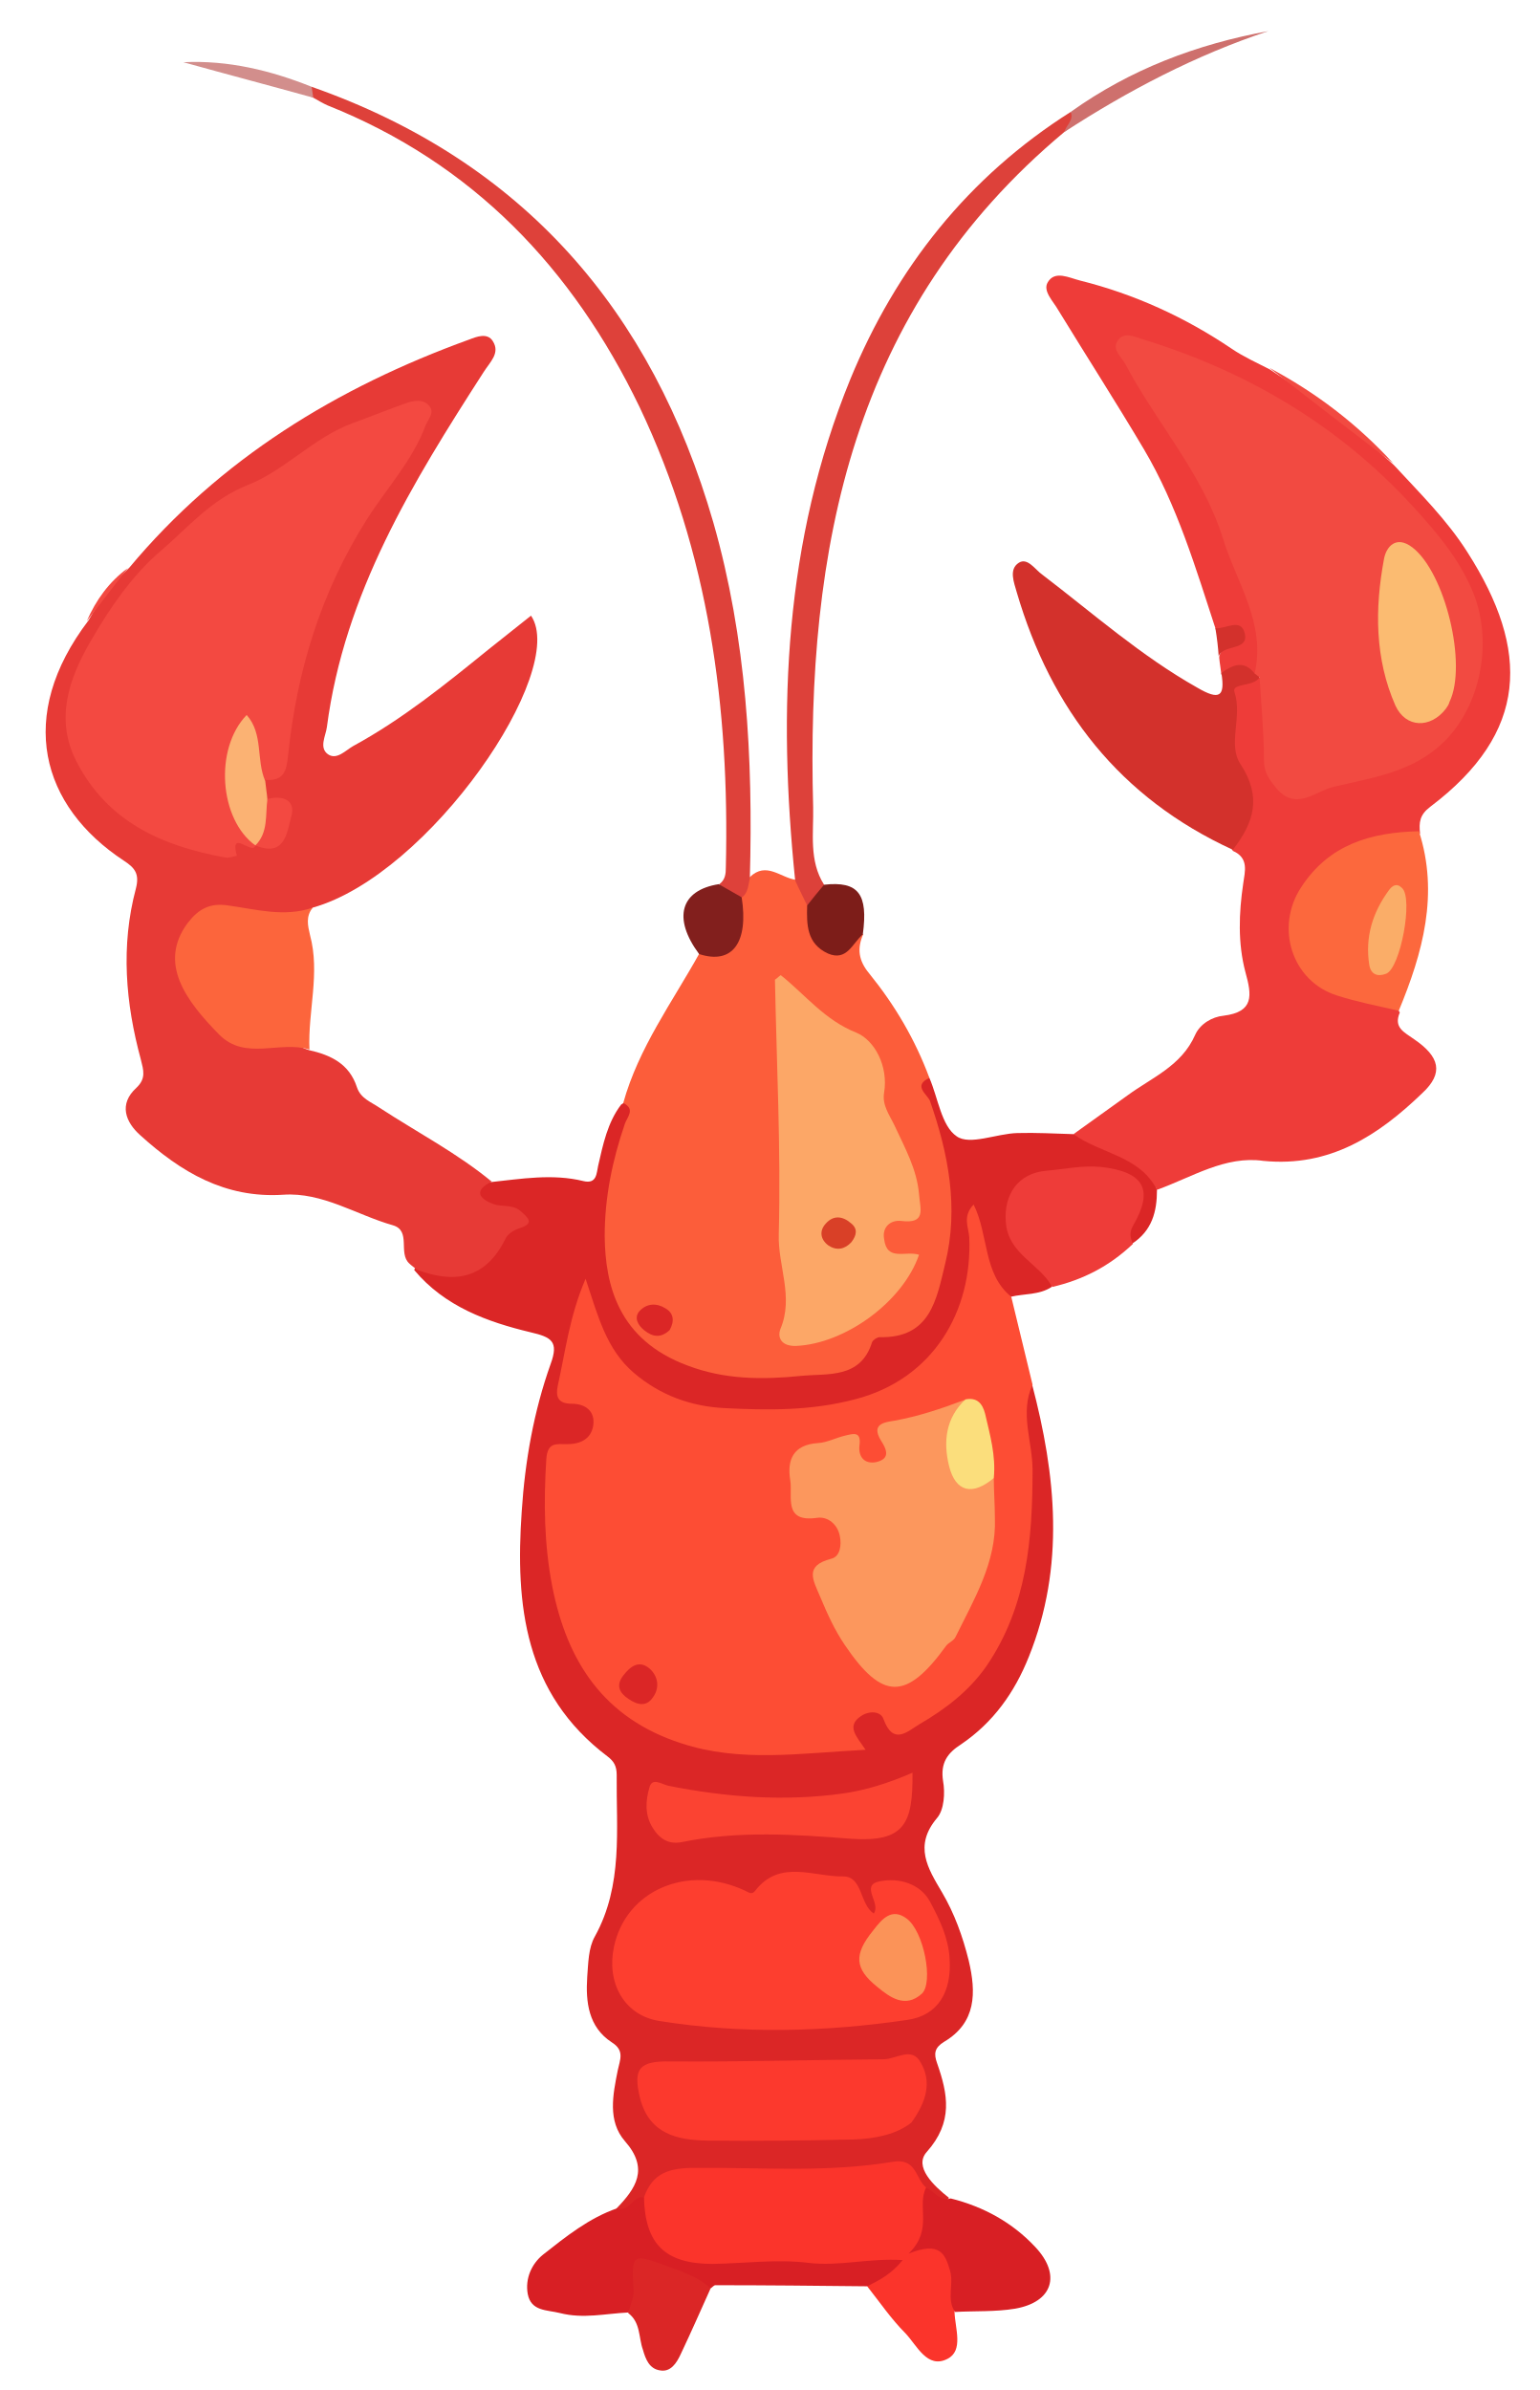
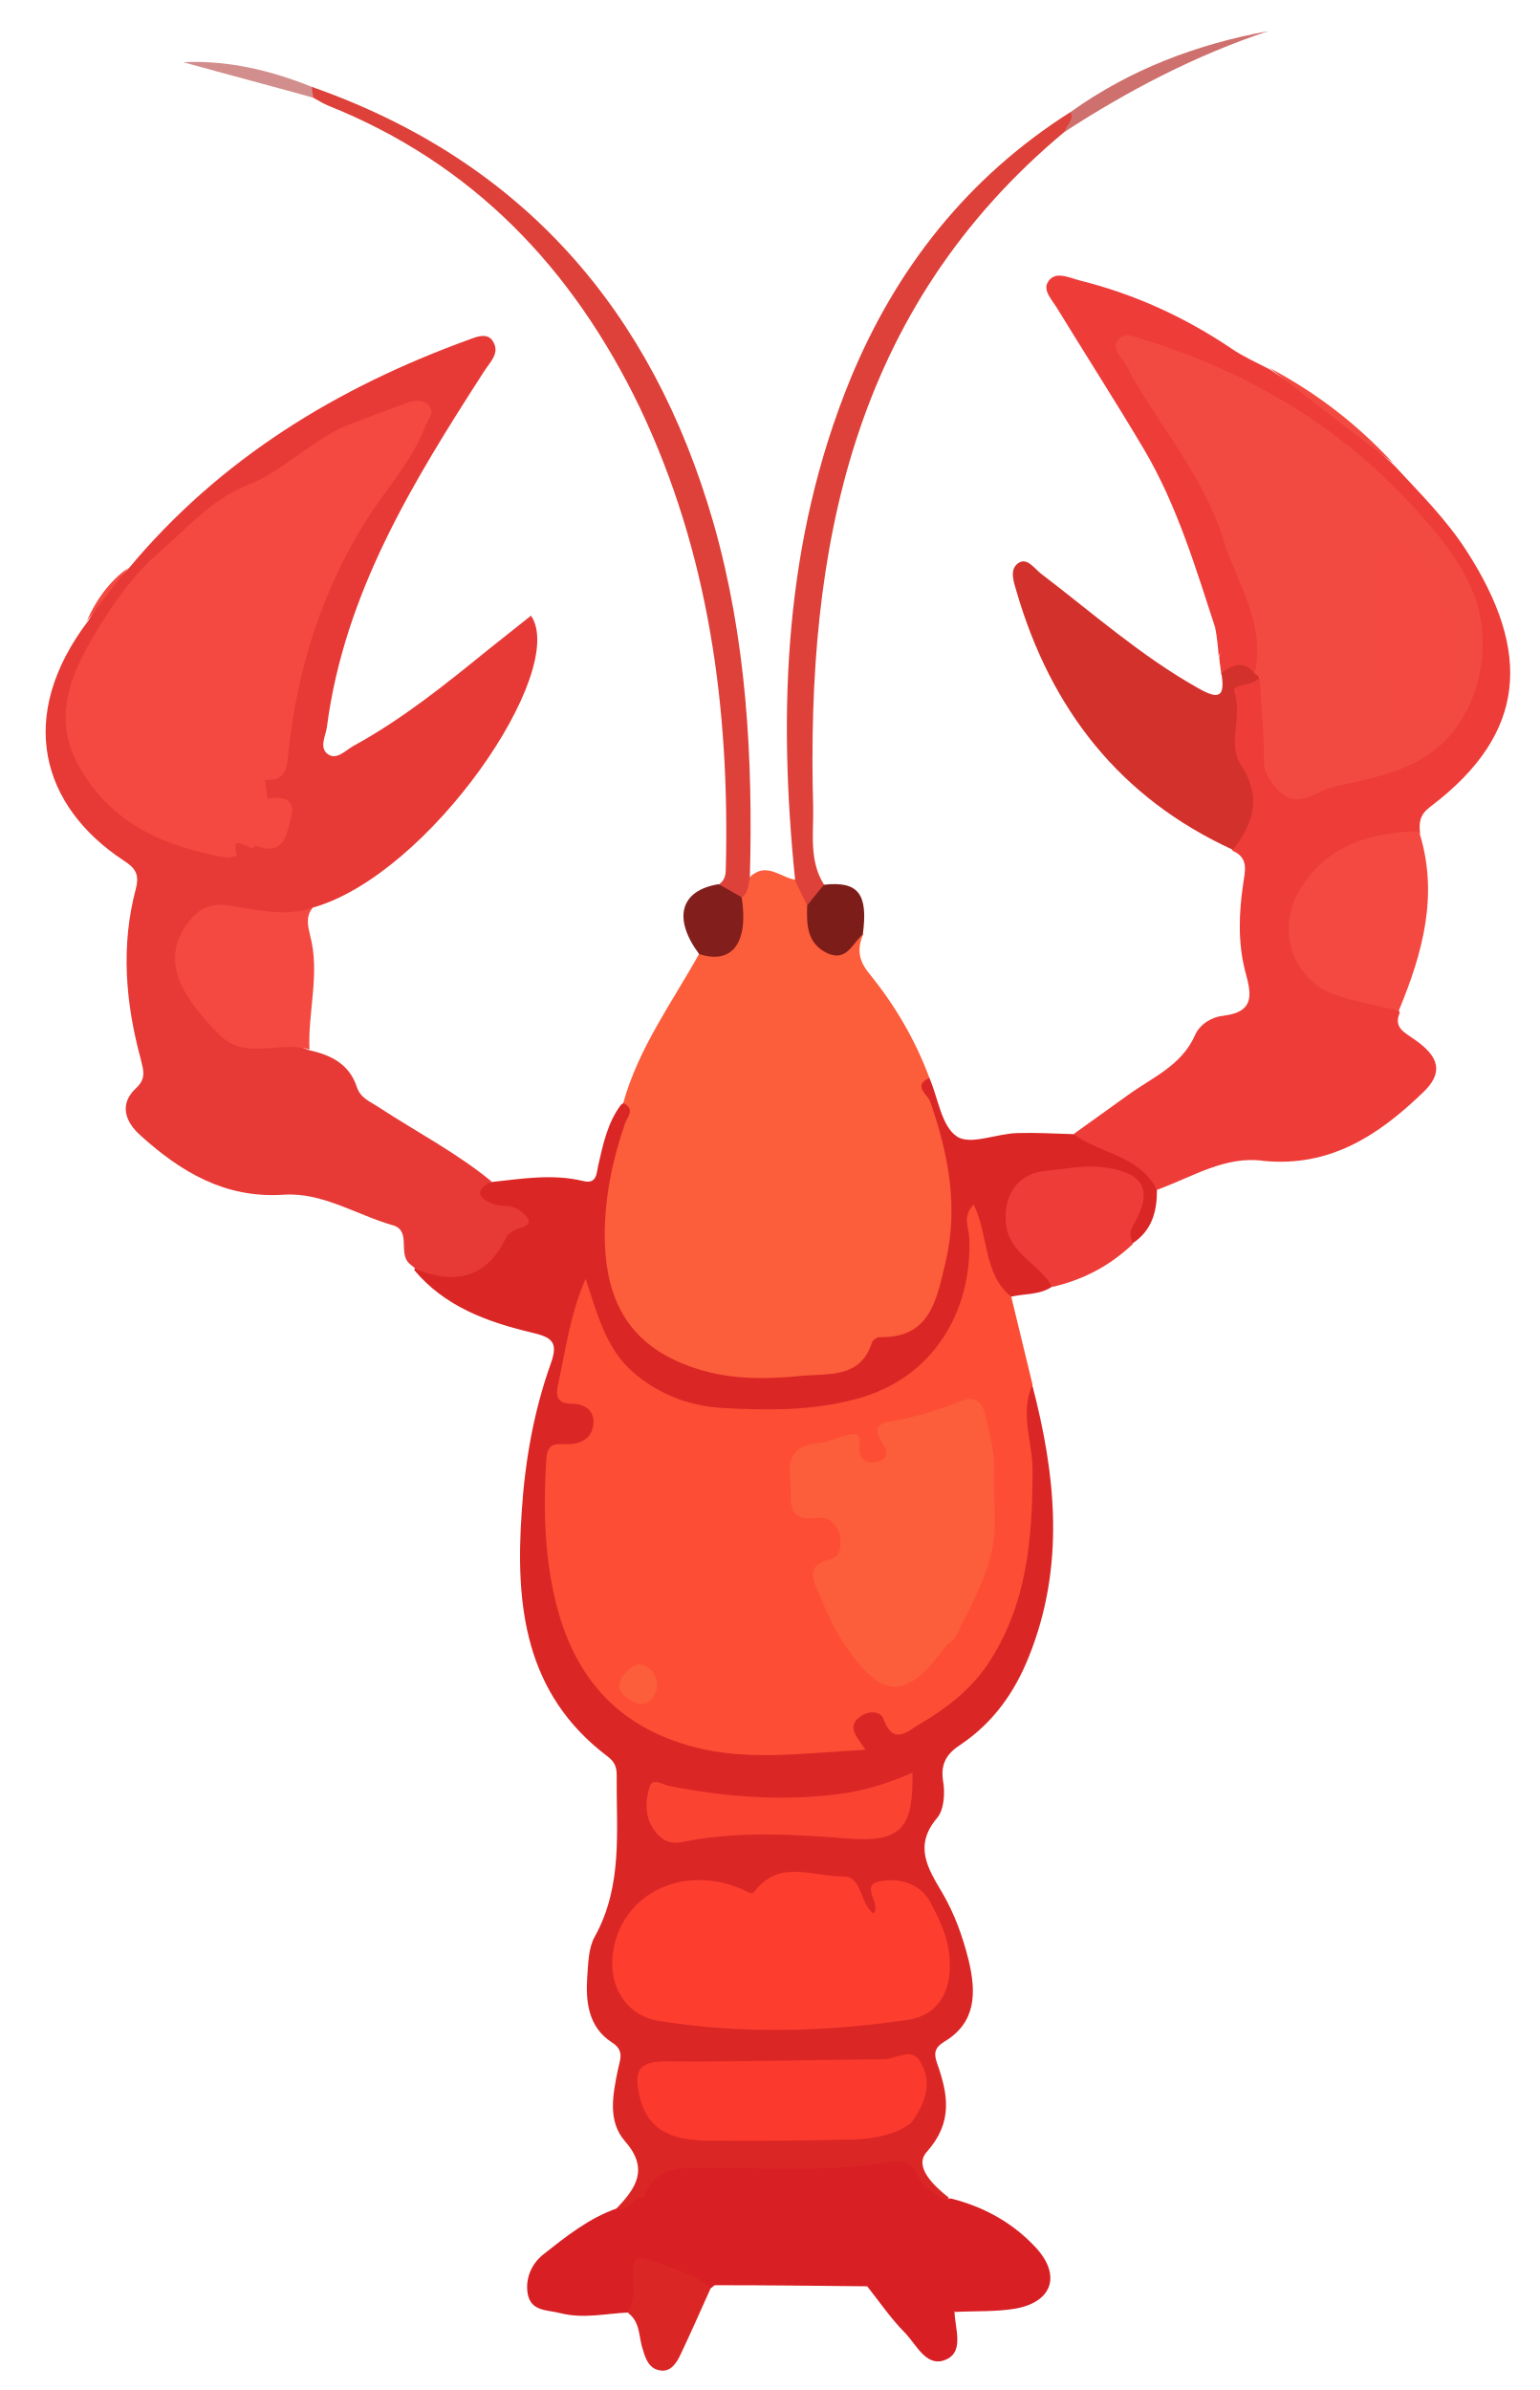
<svg xmlns="http://www.w3.org/2000/svg" version="1.1" id="Layer_1" x="0px" y="0px" viewBox="0 0 282.1 437.9" enable-background="new 0 0 282.1 437.9" xml:space="preserve">
  <g>
    <path fill="#DB2626" d="M170.3,197.5c1.6,3.7,2.2,8.8,5,10.7c2.4,1.7,7.3-0.5,11.1-0.6c3.4-0.1,6.9,0.1,10.3,0.2   c8.4,0.8,13.7,4.3,15.3,10.2c0,4-0.9,7.5-4.6,9.9c-2.2-1.2-1.2-2.9-0.6-4.5c1.7-4.9,0.4-7.2-4.8-8c-3.9-0.6-7.9-0.2-11.6,0.8   c-5.4,1.4-6.3,7.9-2,12.9c1.7,2,5,3.1,4.3,6.7c-2.3,1.5-5,1.2-7.5,1.8c-4.3-2.1-5-3.5-6.3-11.1c0.5,18.8-9.6,30.3-29.3,32.8   c-6.2,0.8-12.5,0.7-18.8-0.2c-12.3-1.7-17.9-6.5-23.8-19.7c-1.3,2.7-1.4,5.7-2.2,8.5c-1.1,3.7-1.8,6.8,2.9,9.3   c3.6,1.9,2.8,6.9-1.5,8c-4.3,1.2-4.9,3.9-5,7.3c-0.1,6.7,0.2,13.3,1.9,19.8c4.5,17.9,15.8,26.8,34.6,27.7c4.9,0.2,9.8-0.7,14.7-0.6   c1.4,0,2.3-0.2,2.9-2c1.9-5.5,3.2-6.1,7.7-3c2.5,1.7,4,0.5,5.8-0.5c9.2-5.3,14.5-13.5,17-23.7c2.6-10.2,1.9-20.6,1.2-31   c-0.3-4-0.3-4,2.1-5.6c4.4,16.7,6.1,33.4-0.6,50c-2.6,6.5-6.5,12-12.4,16c-2.5,1.6-3.8,3.4-3.3,6.7c0.4,2.2,0.2,5.3-1.1,6.8   c-4.3,5.1-1.7,9.2,0.9,13.6c2.3,3.9,3.8,8.1,4.9,12.5c1.4,5.9,1.4,11.4-4.5,14.9c-1.8,1.1-1.9,2.2-1.3,3.9c2,5.7,3,10.8-1.9,16.3   c-2.4,2.7,1.3,6.2,4.1,8.4c-1.8,2.1-3.1,0.3-4.6-0.5c-2.5-4.4-6.1-4.7-10.9-4.2c-9.7,1-19.5,0.8-29.3,0.5c-4.7-0.1-8.5,0.7-11,4.9   c-1.7,0.7-2.9,3.4-5.2,1.3c3.6-3.7,6.1-7.3,1.6-12.4c-3.2-3.7-2.2-8.5-1.3-13c0.4-1.9,1.3-3.6-1.1-5.1c-4.3-2.8-4.8-7.4-4.5-12   c0.2-2.5,0.2-5.3,1.4-7.4c5.2-9.4,3.9-19.6,4-29.6c0-1.6-0.5-2.5-1.7-3.4c-15.2-11.5-16.9-27.7-15.7-44.9c0.6-9.2,2.2-18.3,5.3-27   c1.5-4.1,0.2-4.9-3.7-5.8c-7.9-1.9-15.7-4.7-21.3-11.4c0.2-0.6,0.7-1.2,1.2-1c8.1,3,12.1-2.4,16-8c-1.2-1.7-3.7-1.3-5-2.8   c-2.1-2.4-2.4-4.2,1.7-4.3c5.7-0.6,11.4-1.6,17.1-0.2c2.5,0.6,2.4-1.5,2.7-2.8c0.9-3.9,1.7-7.9,4.2-11.2c2.2-1.6,2.1,0.3,2.1,1.5   c-0.1,2.8-1.1,5.4-1.9,8c-1.7,5.7-2.3,11.5-2,17.4c0.6,12.1,8.2,20,20.2,21.3c5.3,0.6,10.5,0.9,15.8,0.1c3.9-0.6,7.8-1,10-5   c0.6-1,1.7-1.8,2.9-1.8c6.6-0.5,8.5-5.4,9.9-10.7c2.7-9.8,1.4-19.4-1.7-28.9c-0.6-1.9-1.7-3.6-1.5-5.6   C168.3,197.5,168.6,196.1,170.3,197.5z" />
    <path fill="#E73A36" d="M90.1,216.5c-3.3,1.6-2.4,3.1,0.3,4.1c1.6,0.6,3.5,0,5,1.3c1.2,1.1,2.7,2.2-0.1,3.1c-1.2,0.4-2.2,1-2.7,2   c-3.6,7.3-9.3,8.3-16.3,5.6c-0.4-0.4-0.9-0.7-1.3-1.1c-2.1-1.9,0.4-6-3-7c-6.7-1.9-12.9-6.1-20.1-5.6c-10.7,0.7-18.8-4.2-26.2-10.9   c-2.7-2.4-4-5.7-0.7-8.7c1.8-1.7,1.3-3.2,0.8-5.2c-2.8-10.3-3.7-20.8-0.9-31.3c0.7-2.7-0.2-3.8-2.2-5.1c-15.2-10-19.8-26.5-6.5-44   c2-3.6,4.5-6.9,7.5-9.7C40.3,84.1,61.7,71,86,62.2c1.3-0.5,3.3-1.3,4.3,0.3c1.4,2.2-0.5,3.8-1.7,5.7c-13,20.2-25.5,40.5-28.7,65   c-0.2,1.6-1.5,3.8,0.2,5c1.6,1.1,3.2-0.7,4.6-1.5c9-4.9,16.9-11.3,24.8-17.7c2.6-2.1,5.2-4.1,7.8-6.2c6.9,10.1-18.6,47.5-40,53.5   c-3.1,3.2-6.8,2.1-10.5,1.8c-4.4-0.4-9.1-2.1-11.9,3.3c-2.8,5.3-0.2,9.3,2.8,13.4c3.1,4.2,6.8,7.1,12.4,5.8   c2.6-0.6,4.4,1.2,6.5,1.8c4,0.9,7.4,2.5,8.8,6.8c0.7,2.1,2.6,2.7,4.2,3.8C76.5,207.5,83.8,211.3,90.1,216.5z" />
    <path fill="#FD4D34" d="M189.2,253.7c-2.4,5.2,0,10.4,0,15.6c0,12.7-1,25-8.4,35.9c-3.2,4.6-7.5,7.9-12.3,10.7   c-2.2,1.3-4.8,4-6.6-0.9c-0.5-1.5-2.6-1.6-4.1-0.6c-2.9,1.9-0.7,3.9,0.8,6.2c-11.9,0.6-22.9,2.4-33.8-1.2   c-14.2-4.6-20.9-15-23.6-28.7c-1.5-7.7-1.6-15.4-1.1-23.3c0.2-3.2,1.8-2.8,3.8-2.8c2.4,0,4.4-0.9,4.8-3.4c0.4-2.7-1.5-4-3.9-4   c-2.6,0-3-1.3-2.6-3.3c1.4-6.2,2.1-12.6,5.1-19.6c2.3,6.9,3.8,12.9,8.8,17.2c4.9,4.2,10.6,6.2,16.7,6.5c7.9,0.4,15.8,0.5,23.8-1.6   c14.5-3.7,21.6-16.3,21-29.7c-0.1-1.8-1.3-3.8,0.8-6c2.8,5.6,1.7,12.7,6.9,16.9C186.6,242.9,187.9,248.3,189.2,253.7z" />
    <path fill="#EE3C39" d="M212,218c-3.2-6.3-10.4-6.6-15.3-10.2c3.3-2.4,6.6-4.7,9.9-7.1c4.5-3.3,9.9-5.4,12.4-11.1   c0.9-2,3.1-3.3,5.2-3.5c5.6-0.7,5.2-3.7,4-8c-1.4-5.3-1.2-10.8-0.4-16.2c0.3-2.2,1.1-4.7-1.9-6c-1-1.7,0.1-2.9,0.9-4.2   c1.3-2.1,1.9-4.5,0.9-6.7c-2.2-4.5-2.5-9.2-2.7-14c-0.2-5.8-0.1-6.3,6.2-6.9c3,4.2,1.7,9,2.1,13.6c0.5,5.9,2.1,7.3,7.8,5.9   c6.6-1.6,13.8-2.4,19.3-6.4c13.7-10.1,11.8-24.2,3.3-36.1c-11.6-16.2-28-25.9-45.4-34.3c-3.4-1.6-6.9-2.5-11.8-2.9   c3.3,6.5,6.7,11.9,10.2,17.2c7.4,10.8,11.4,23.1,14.9,35.6c0.6,2.3,0.6,4.7-0.9,6.8c-2.3,0.7-4.6,0-6.9,0.1c-0.1-1-0.3-2-0.4-3.1   c-0.1-1.7,4.2-4-0.6-5.1c-3.7-11.3-7.1-22.8-13.2-33.1c-5.1-8.6-10.5-17-15.7-25.5c-0.9-1.6-2.9-3.5-1.9-5.1   c1.3-2.2,3.9-0.8,5.9-0.3c10,2.5,19.2,6.7,27.8,12.5c2.2,1.5,4.7,2.6,7,3.8c8,5.2,15.6,11,22.7,17.5c4.7,5.1,9.7,10,13.5,16   c11.5,18,11.2,33-6.8,46.6c-2,1.5-2.1,2.9-1.9,4.9c-1.2,2.2-3.4,1.4-5.2,1.8c-5.9,1.3-11.2,3.4-14.7,8.8   c-4.9,7.6-1.8,15.8,6.8,18.5c3.2,1,7.3,0.1,9.4,3.7c-1.2,2.8,0.8,3.6,2.6,4.9c4.7,3.2,5.5,6.2,1.5,9.9c-8,7.7-16.9,13.6-29.1,12.4   C224.5,211.7,218.4,215.7,212,218z" />
    <path fill="#FC5D3A" d="M170.3,197.5c-3.1,1.4-0.4,3,0.1,4.2c3.4,9.7,5.3,19.6,2.8,29.8c-1.6,6.6-2.7,13.7-12,13.5   c-0.5,0-1.2,0.5-1.4,0.9c-2.1,6.8-8.2,5.7-13.1,6.2c-6.9,0.7-13.9,0.7-20.7-1.9c-12.7-4.7-15.1-14.7-15.2-23.7   c0-7.1,1.4-13.9,3.7-20.6c0.4-1.2,2-2.7-0.3-3.8c2.8-10.1,9-18.5,14-27.5c6.2-1,7-5.5,7-10.6c0.4-1.3,0.8-2.6,2.2-3.3   c3-2.9,5.6,0.1,8.4,0.5c2.5,0.5,2.7,2.6,3.4,4.5c1.4,7.6,1.4,7.7,9,5.4c-1.2,2.7-0.9,4.9,1.1,7.3   C164,184.2,167.7,190.5,170.3,197.5z" />
-     <path fill="#FB342B" d="M118,402.6c1.6-4.5,4.6-5.4,9.4-5.4c12-0.1,24.1,0.9,36.1-1.1c4.5-0.8,4.2,3.1,6.2,4.7   c0.2,0.6,0.2,1.2,0.4,1.7c1.3,3.6-0.7,7.8,3.9,10.9c2.8,1.8,1.6,6.6,0.9,10.2c0.1,3,1.7,7.1-1.3,8.6c-3.7,1.9-5.6-2.5-7.7-4.7   c-2.6-2.6-4.7-5.7-7-8.6c0.2-1.3,1.2-2,2.6-3.2c-10.3,0.8-20.1,0.2-29.8,0.5c-3.2,0.1-6.2-0.4-9.1-1.7   C117.8,412.1,116.1,407.6,118,402.6z" />
+     <path fill="#D81F24" d="M118,402.6c1.6-4.5,4.6-5.4,9.4-5.4c12-0.1,24.1,0.9,36.1-1.1c4.5-0.8,4.2,3.1,6.2,4.7   c0.2,0.6,0.2,1.2,0.4,1.7c1.3,3.6-0.7,7.8,3.9,10.9c2.8,1.8,1.6,6.6,0.9,10.2c0.1,3,1.7,7.1-1.3,8.6c-3.7,1.9-5.6-2.5-7.7-4.7   c-2.6-2.6-4.7-5.7-7-8.6c0.2-1.3,1.2-2,2.6-3.2c-10.3,0.8-20.1,0.2-29.8,0.5c-3.2,0.1-6.2-0.4-9.1-1.7   C117.8,412.1,116.1,407.6,118,402.6z" />
    <path fill="#D3312C" d="M223.8,123.3c2.1-1.5,4.1-2.4,6.1,0.1c0.5,0,0.8,0.2,0.9,0.7c-1.1,1.8-5.2,1-4.6,2.7   c1.5,4.5-1.3,9.6,1.1,13.2c4,6.1,2.4,10.8-1.4,15.7c-20.7-9.5-33.3-25.7-39.6-47.2c-0.5-1.8-1.5-4.2,0.4-5.4c1.6-1,3,1.3,4.3,2.2   c9.3,7.1,18.1,14.9,28.4,20.7C223.5,128.4,224.5,127.6,223.8,123.3z" />
    <path fill="#DE413A" d="M137.4,160.9c-0.3,1.3-0.3,2.6-1.4,3.5c-1.9,0.1-3.6-0.1-4.2-2.4c1.1-0.8,1.2-1.9,1.2-3.1   c0.7-29.2-3.1-57.6-15.8-84.3C104.9,49.1,86.6,29.9,60,19.3c-0.9-0.4-1.7-0.9-2.6-1.4c-1.3-0.5-1.2-1.2-0.3-2   c38.7,13.6,62.4,41,73.6,79.8C136.8,117,138,138.9,137.4,160.9z" />
    <path fill="#DD413A" d="M147.9,165.9c-0.7-1.5-1.5-3-2.2-4.6c-3.2-31.3-2-62.2,10.1-91.8c8.4-20.4,21.6-37.1,40.4-49   c2,2-0.2,2.7-1.2,3.7c-38.9,32.5-47.3,76.3-46,123.7c0.1,4.7-0.8,9.8,2,14.2C151.3,164.4,150.3,165.7,147.9,165.9z" />
-     <path fill="#FC653C" d="M56.7,192.3c-5.4-1.7-11.7,2.1-16.5-2.7c-6.1-6.2-11.3-13.1-5.8-20.5c2-2.6,4.1-3.7,7.4-3.2   c5.1,0.7,10.3,2.2,15.5,0.4c-1.3,1.6-0.9,3.3-0.5,5C58.7,178.3,56.4,185.3,56.7,192.3z" />
-     <path fill="#FC683D" d="M256.3,185.2c-3.8-0.9-7.6-1.6-11.3-2.8c-8.3-2.6-11.4-12.5-6.6-19.8c5.1-7.9,12.8-10.1,21.6-10.3   C263.7,163.8,260.7,174.6,256.3,185.2z" />
+     <path fill="#F34941" d="M56.7,192.3c-5.4-1.7-11.7,2.1-16.5-2.7c-6.1-6.2-11.3-13.1-5.8-20.5c2-2.6,4.1-3.7,7.4-3.2   c5.1,0.7,10.3,2.2,15.5,0.4c-1.3,1.6-0.9,3.3-0.5,5C58.7,178.3,56.4,185.3,56.7,192.3z" />
+     <path fill="#F34941" d="M256.3,185.2c-3.8-0.9-7.6-1.6-11.3-2.8c-8.3-2.6-11.4-12.5-6.6-19.8c5.1-7.9,12.8-10.1,21.6-10.3   C263.7,163.8,260.7,174.6,256.3,185.2z" />
    <path fill="#D81F24" d="M118,402.6c0.2,8.6,3.9,12.2,12.6,12.2c5.8-0.1,11.8-0.9,17.5-0.2c5.6,0.7,11.1-0.9,17.3-0.5   c-2.1,2.6-4.3,3.7-6.5,4.8c-9.3-0.1-18.5-0.2-27.8-0.2c-0.3,0-0.6,0.4-0.9,0.6c-3.6,0-6.5-2.2-9.7-3.3c-2.6-0.9-3.6-0.5-3.3,2.4   c0.2,2,0.7,4.3-2.1,5.3c-4.2,0.2-8.2,1.2-12.5,0.1c-2.4-0.6-5.3-0.3-5.9-3.5c-0.5-2.8,0.7-5.5,2.8-7.2c4.2-3.3,8.4-6.7,13.6-8.5   C115.4,405.4,115.9,402.2,118,402.6z" />
    <path fill="#EE3C39" d="M192.8,235.8c-2.3-4.3-8.1-6-8.5-11.9c-0.4-5.1,2.3-9,7.5-9.4c3.3-0.3,6.5-1,9.9-0.7   c7.9,0.9,9.8,4.1,5.9,10.8c-0.7,1.2-0.5,2.2,0,3.3C203.3,232,198.4,234.5,192.8,235.8z" />
    <path fill="#D81F24" d="M175,423.6c-1.6-2.3-0.2-5-0.9-7.5c-0.9-3.1-1.8-5.5-7.6-3.2c4.6-4.5,1.4-8.6,3.2-12.1   c1.5,0.7,2.5,2.6,4.5,2c6,1.5,11.3,4.4,15.5,8.9c4.8,5.1,3.2,10.1-3.7,11.3C182.4,423.6,178.6,423.4,175,423.6z" />
    <path fill="#DB2626" d="M115.1,423.8c0.3-1.3,1-2.6,1-3.9c-0.4-7.1-0.4-7.1,6.4-4.6c2.7,1,5.5,1.9,7.7,4c-1.8,4-3.6,8.1-5.5,12.1   c-0.7,1.5-1.8,3.3-3.8,2.9c-1.9-0.3-2.6-2-3.1-3.8C117,428.3,117.4,425.5,115.1,423.8z" />
    <path fill="#821F1D" d="M131.7,162c1.4,0.8,2.8,1.6,4.2,2.4c1.3,8.3-1.7,12.4-7.8,10.4C123.2,168.2,124.7,163.1,131.7,162z" />
    <path fill="#7D1D19" d="M147.9,165.9c1-1.3,2.1-2.6,3.1-3.8c6.3-0.7,8.1,1.7,7.1,9.1c-1.9,1.6-2.9,5-6.4,3.5   C147.8,172.9,147.8,169.4,147.9,165.9z" />
    <path fill="#CE706D" d="M195,24.2c0.4-1.3,1.8-2.2,1.2-3.7c10.9-7.8,23.1-12.4,36.2-14.8C219.1,10.1,206.7,16.6,195,24.2z" />
    <path fill="#D28E8C" d="M57.1,15.9c0.1,0.7,0.2,1.3,0.3,2c-7.9-2.2-15.9-4.3-23.8-6.5C41.8,11,49.6,12.9,57.1,15.9z" />
    <path fill="#F24A41" d="M255.3,84.9c-7.6-5.8-15.1-11.6-22.7-17.5C241.1,71.9,248.7,77.7,255.3,84.9z" />
-     <path fill="#D3312C" d="M222.7,115.1c1.9,0.2,4.7-2,5.4,1c0.7,3.2-3.9,1.9-4.8,4.1C223.2,118.6,223,116.9,222.7,115.1z" />
+     <path fill="#EE3C39" d="M222.7,115.1c1.9,0.2,4.7-2,5.4,1c0.7,3.2-3.9,1.9-4.8,4.1C223.2,118.6,223,116.9,222.7,115.1z" />
    <path fill="#F34941" d="M23.4,104.1c-2.5,3.2-5,6.5-7.5,9.7C17.6,109.9,20,106.6,23.4,104.1z" />
    <path fill="#FD3E2F" d="M160.1,350.6c1.4-1.9-2.6-5.2,1.1-5.9c3.5-0.7,7.4,0.4,9.2,3.7c1.7,3.2,3.4,6.6,3.6,10.5   c0.4,5.9-2,10.4-7.8,11.2c-15,2.2-30.2,2.6-45.3,0.2c-6.6-1-9.8-7.1-8.4-13.6c2.2-10.4,13.5-15.2,24-10.3c0.8,0.4,1.3,0.8,1.9,0   c4.5-5.8,10.7-2.5,16.1-2.6C158.1,343.8,157.5,348.9,160.1,350.6z" />
    <path fill="#FC392D" d="M167,388.9c-2.6,2.1-6.6,3-10.7,3.1c-8.9,0.2-17.9,0.3-26.8,0.2c-5.4-0.1-10.5-1.2-12.2-7.7   c-1.4-5.6-0.1-6.9,5.6-6.8c13,0.1,26-0.3,39-0.4c2.3,0,5.2-2.4,6.8,0.6C170.7,381.3,169.9,384.9,167,388.9z" />
    <path fill="#FB4332" d="M167.2,324.8c0.1,9.3-1.4,12.8-11.3,12.1c-10.3-0.8-20.6-1.5-30.9,0.6c-2.4,0.5-4.1-0.5-5.4-2.6   c-1.5-2.4-1.3-5-0.6-7.4c0.5-1.9,2.2-0.6,3.5-0.3c10.6,2.1,21.2,2.9,32,1.4C158.7,328,162.8,326.7,167.2,324.8z" />
    <path fill="#F34941" d="M46.8,154.9c-0.5,1.9-4.8-3.2-3.4,1.9c-0.7,0.1-1.5,0.5-2.2,0.3c-11.5-2.1-21.5-6.5-27.2-17.6   c-4-7.8-1.3-15.3,2.6-22c3.5-6.1,7.7-12.2,12.9-16.6c4.9-4.2,9.1-9.3,15.8-12c6.8-2.6,12.2-8.8,19.4-11.4c3.3-1.2,6.5-2.5,9.9-3.7   c1.3-0.4,2.8-0.7,3.9,0.4c1.3,1.3,0,2.5-0.5,3.7c-2.4,6.5-7.2,11.6-10.8,17.3c-8.4,13.3-12.8,27.7-14.4,43.1   c-0.3,3.2-0.9,4.8-4.2,4.6c-3.6-2.2-1.8-6.4-4-10.1C42.2,141.1,41.9,148.2,46.8,154.9z" />
-     <path fill="#FBB273" d="M46.8,154.9c-6.6-4.7-7.6-17.7-1.6-23.9c3.1,3.5,1.7,8.2,3.4,12.1c0.1,1.1,0.3,2.2,0.4,3.4   C50.7,149.8,51.1,153,46.8,154.9L46.8,154.9z" />
+     <path fill="#F34941" d="M46.8,154.9c-6.6-4.7-7.6-17.7-1.6-23.9c3.1,3.5,1.7,8.2,3.4,12.1c0.1,1.1,0.3,2.2,0.4,3.4   C50.7,149.8,51.1,153,46.8,154.9L46.8,154.9z" />
    <path fill="#F34941" d="M46.8,154.9c2.4-2.4,1.8-5.6,2.2-8.5c2.7-0.7,5.2,0.1,4.4,3.1C52.6,152.2,52.4,157.2,46.8,154.9z" />
-     <path fill="#FC975D" d="M182.1,270.8c0,2.5,0.2,4.9,0.2,7.4c0.3,8-3.8,14.8-7.2,21.7c-0.3,0.7-1.2,1-1.7,1.6   c-7.3,10.1-11.7,10.1-18.6-0.1c-1.9-2.8-3.2-5.7-4.5-8.8c-1.3-3.1-3-5.7,2-7c1.7-0.4,1.9-2.6,1.6-4.1c-0.4-2.2-2.2-3.7-4.2-3.4   c-6.3,0.9-4.4-4-4.9-6.9c-0.6-3.7,0.5-6.5,5.1-6.8c1.7-0.1,3.3-1,5.1-1.4c1.3-0.3,2.8-0.8,2.5,1.7c-0.3,2.1,0.8,3.6,3,3.2   c2.7-0.6,2-2.3,0.9-4c-1.8-3,0.6-3.3,2.5-3.6c4.4-0.8,8.6-2.2,12.8-3.8c0.4,2.6-1.7,4.6-1.9,7.2   C174.6,269.1,176.4,271.1,182.1,270.8z" />
-     <path fill="#FBDE7C" d="M182.1,270.8c-3.9,3.3-7,2.6-8.2-2.2c-1.1-4.5-0.6-8.8,3-12.2c2.1-0.4,3.1,0.7,3.6,2.6   C181.4,262.9,182.5,266.7,182.1,270.8z" />
-     <path fill="#DB2626" d="M115.2,311.3c-1.7-1.1-2.4-2.5-1-4.3c1.3-1.7,2.9-2.9,4.8-1.3c1.6,1.4,1.9,3.5,0.7,5.2   C118.5,312.8,116.8,312.4,115.2,311.3z" />
+     <path fill="#FC5D3A" d="M182.1,270.8c0,2.5,0.2,4.9,0.2,7.4c0.3,8-3.8,14.8-7.2,21.7c-0.3,0.7-1.2,1-1.7,1.6   c-7.3,10.1-11.7,10.1-18.6-0.1c-1.9-2.8-3.2-5.7-4.5-8.8c-1.3-3.1-3-5.7,2-7c1.7-0.4,1.9-2.6,1.6-4.1c-0.4-2.2-2.2-3.7-4.2-3.4   c-6.3,0.9-4.4-4-4.9-6.9c-0.6-3.7,0.5-6.5,5.1-6.8c1.7-0.1,3.3-1,5.1-1.4c1.3-0.3,2.8-0.8,2.5,1.7c-0.3,2.1,0.8,3.6,3,3.2   c2.7-0.6,2-2.3,0.9-4c-1.8-3,0.6-3.3,2.5-3.6c4.4-0.8,8.6-2.2,12.8-3.8c0.4,2.6-1.7,4.6-1.9,7.2   C174.6,269.1,176.4,271.1,182.1,270.8z" />
+     <path fill="#FC5D3A" d="M182.1,270.8c-3.9,3.3-7,2.6-8.2-2.2c-1.1-4.5-0.6-8.8,3-12.2c2.1-0.4,3.1,0.7,3.6,2.6   C181.4,262.9,182.5,266.7,182.1,270.8z" />
+     <path fill="#FC5D3A" d="M115.2,311.3c-1.7-1.1-2.4-2.5-1-4.3c1.3-1.7,2.9-2.9,4.8-1.3c1.6,1.4,1.9,3.5,0.7,5.2   C118.5,312.8,116.8,312.4,115.2,311.3z" />
    <path fill="#F24A41" d="M230.8,124.1c-0.3-0.2-0.6-0.5-0.9-0.7c2.1-9.2-3.3-16.6-5.8-24.7c-3.7-11.9-12.2-21.2-17.9-32   c-0.7-1.3-2.4-2.6-1.5-4.1c1.1-2,3.2-0.9,4.8-0.4c19.2,5.9,36,15.9,49.5,30.7c4.3,4.7,8.6,9.7,11.1,16.1c3.4,8.9,1.2,20.4-5.6,27   c-5.8,5.6-13.2,6.5-20.3,8.2c-3.2,0.8-6.9,4.6-10.5,0c-1.3-1.6-2.1-2.8-2.1-5C231.6,134.2,231.1,129.2,230.8,124.1z" />
-     <path fill="#FCA767" d="M168.4,229.9c-3,8.7-13.6,16.3-22.5,16.7c-2.7,0.1-3.5-1.5-2.9-3.1c2.5-5.9-0.5-11.6-0.3-17.4   c0.4-15.6-0.4-31.2-0.7-46.6c0.6-0.4,1-0.9,1.1-0.8c4.5,3.6,8,8.2,13.8,10.5c3.4,1.4,5.9,6.2,5.1,11c-0.4,2.3,1,4.1,1.9,6   c1.9,4.1,4.1,8,4.5,12.6c0.2,2.7,1.4,5.5-3.3,4.9c-1.9-0.2-3.5,1.1-3.1,3.3C162.5,231.2,165.9,229.1,168.4,229.9z" />
-     <path fill="#DB2626" d="M122.7,243.7c-1.6,1.5-3.1,1.3-4.7,0c-1.1-0.9-1.9-2.3-0.8-3.5c1.3-1.4,3.1-1.5,4.7-0.5   C123.5,240.6,123.6,242.1,122.7,243.7z" />
-     <path fill="#FAAD68" d="M256.9,162.7c2.1,1.9-0.3,14.7-2.9,15.7c-1.5,0.6-2.8,0.2-3.1-1.6c-0.8-5.1,0.6-9.6,3.6-13.7   C255.1,162.3,255.9,161.7,256.9,162.7z" />
-     <path fill="#FB9358" d="M160,353.7c1.6-2.1,3.4-4.2,6.1-2.2c3.2,2.3,5,11.8,2.8,13.8c-3,2.7-5.8,0.7-8.2-1.3   C156.6,360.7,156.4,358.1,160,353.7z" />
-     <path fill="#FBBB71" d="M264.9,129.9c-2.8,3.6-7.3,3.5-9.2-0.6c-3.8-8.6-3.8-17.8-2.1-26.9c0.4-2.2,2.2-4.4,5.2-2.1   c6,4.6,10.1,21.5,6.8,28.3C265.5,129.1,265.1,129.6,264.9,129.9z" />
-     <path fill="#D94027" d="M156,227.6c-1.2,1.3-2.7,1.6-4.2,0.6c-1.5-1.1-1.7-2.7-0.5-4c1.4-1.6,3.1-1.4,4.6-0.1   C157.2,225.1,157,226.3,156,227.6z" />
+     <path fill="#FC5D3A" d="M168.4,229.9c-3,8.7-13.6,16.3-22.5,16.7c-2.7,0.1-3.5-1.5-2.9-3.1c2.5-5.9-0.5-11.6-0.3-17.4   c0.4-15.6-0.4-31.2-0.7-46.6c0.6-0.4,1-0.9,1.1-0.8c4.5,3.6,8,8.2,13.8,10.5c3.4,1.4,5.9,6.2,5.1,11c-0.4,2.3,1,4.1,1.9,6   c1.9,4.1,4.1,8,4.5,12.6c0.2,2.7,1.4,5.5-3.3,4.9c-1.9-0.2-3.5,1.1-3.1,3.3C162.5,231.2,165.9,229.1,168.4,229.9z" />
+     <path fill="#FC5D3A" d="M122.7,243.7c-1.6,1.5-3.1,1.3-4.7,0c-1.1-0.9-1.9-2.3-0.8-3.5c1.3-1.4,3.1-1.5,4.7-0.5   C123.5,240.6,123.6,242.1,122.7,243.7z" />
+     <path fill="#F34941" d="M256.9,162.7c2.1,1.9-0.3,14.7-2.9,15.7c-1.5,0.6-2.8,0.2-3.1-1.6c-0.8-5.1,0.6-9.6,3.6-13.7   C255.1,162.3,255.9,161.7,256.9,162.7z" />
+     <path fill="#FD3E2F" d="M160,353.7c1.6-2.1,3.4-4.2,6.1-2.2c3.2,2.3,5,11.8,2.8,13.8c-3,2.7-5.8,0.7-8.2-1.3   C156.6,360.7,156.4,358.1,160,353.7z" />
+     <path fill="#F34941" d="M264.9,129.9c-2.8,3.6-7.3,3.5-9.2-0.6c-3.8-8.6-3.8-17.8-2.1-26.9c0.4-2.2,2.2-4.4,5.2-2.1   c6,4.6,10.1,21.5,6.8,28.3C265.5,129.1,265.1,129.6,264.9,129.9z" />
+     <path fill="#FC5D3A" d="M156,227.6c-1.2,1.3-2.7,1.6-4.2,0.6c-1.5-1.1-1.7-2.7-0.5-4c1.4-1.6,3.1-1.4,4.6-0.1   C157.2,225.1,157,226.3,156,227.6z" />
  </g>
</svg>
